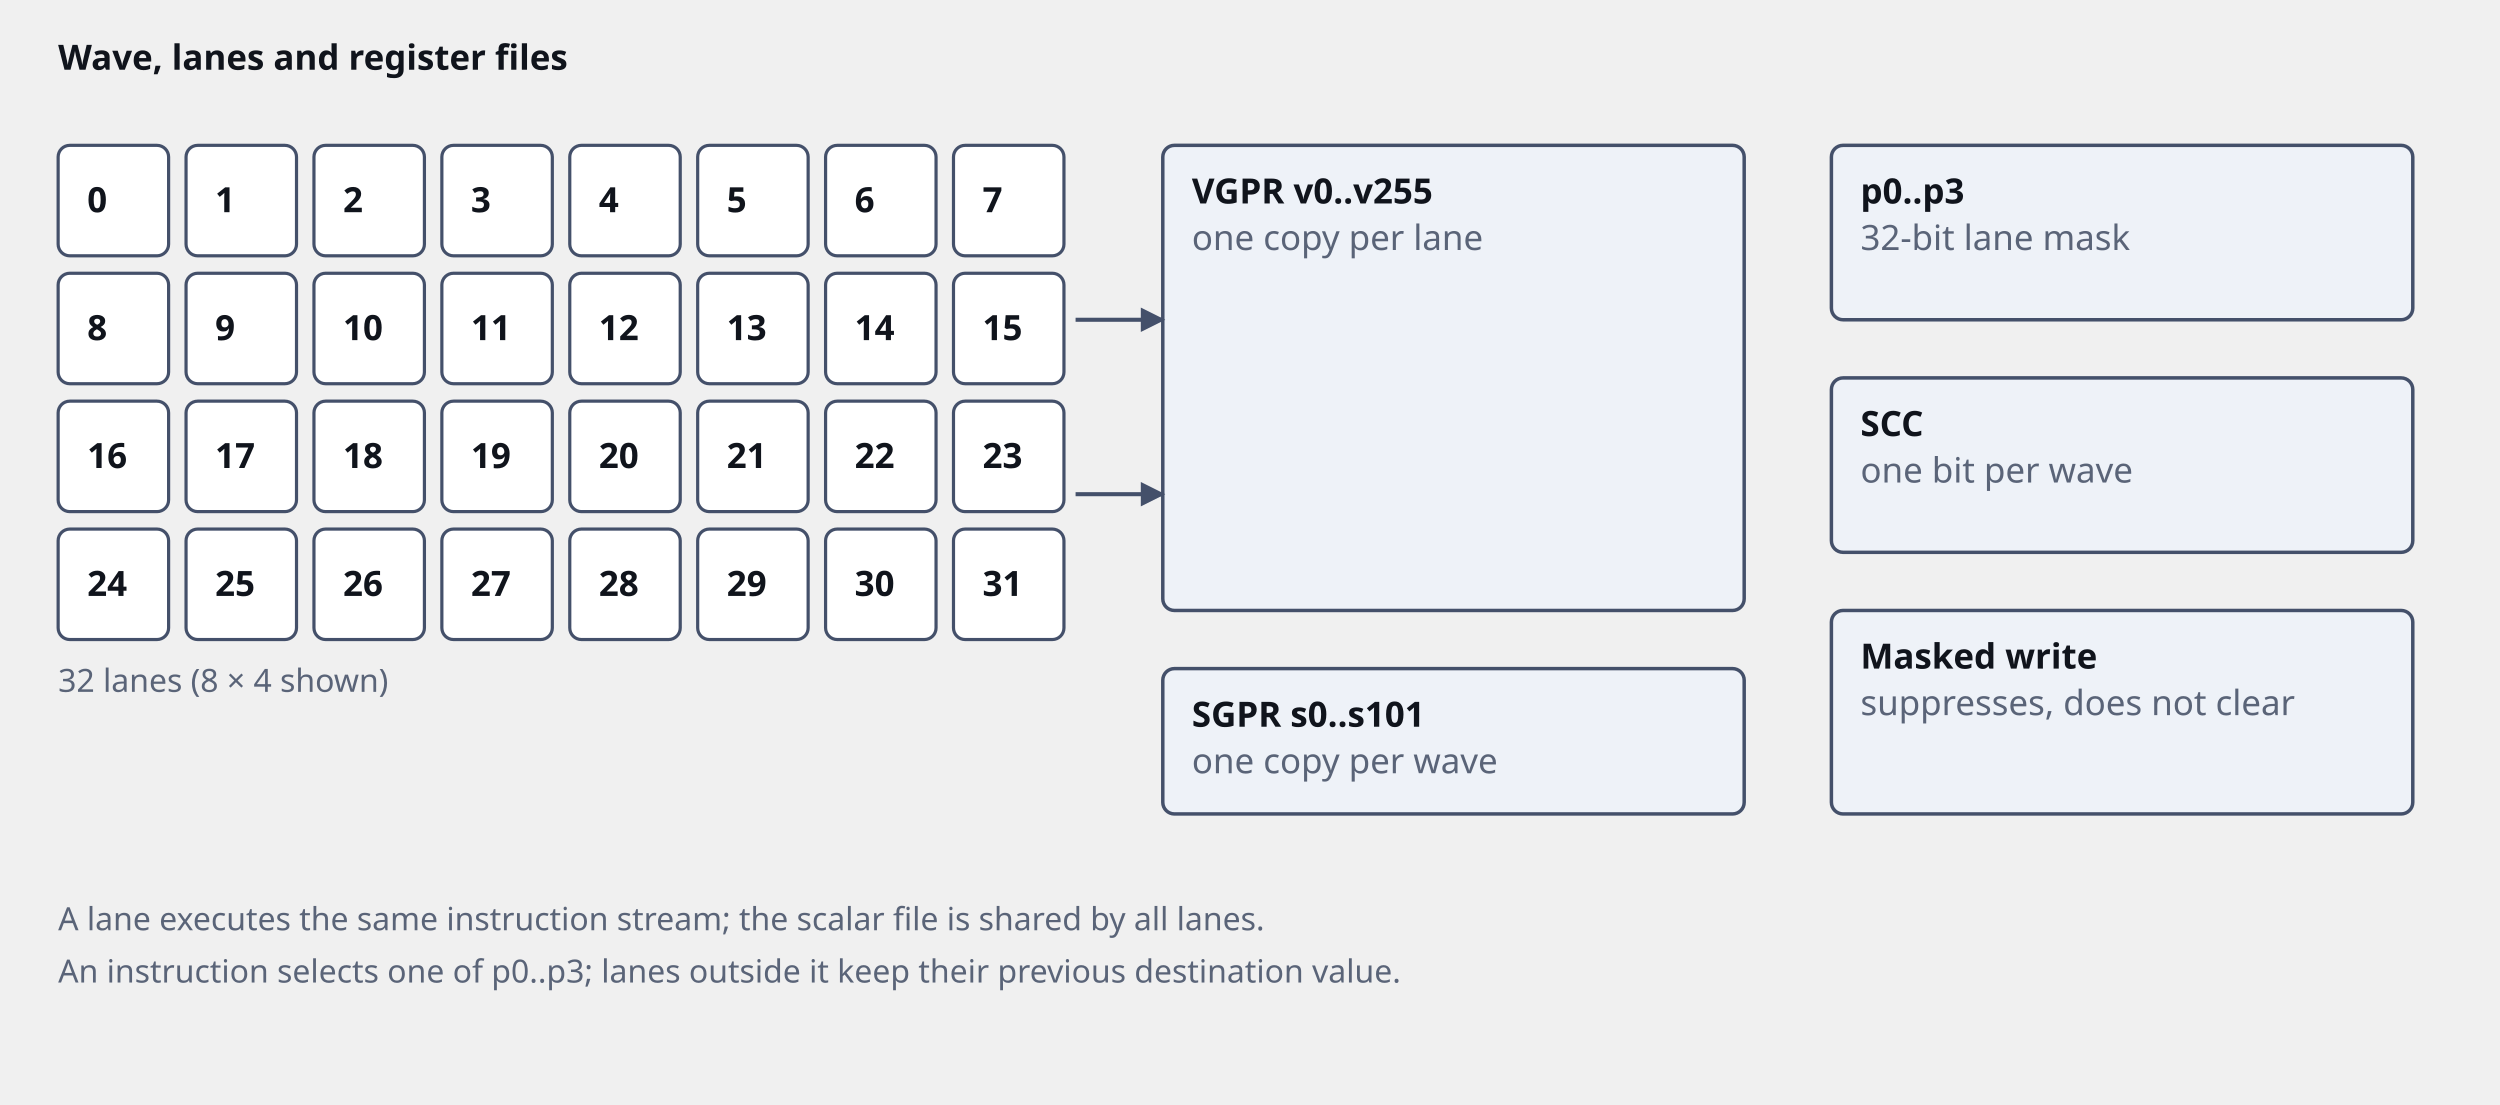
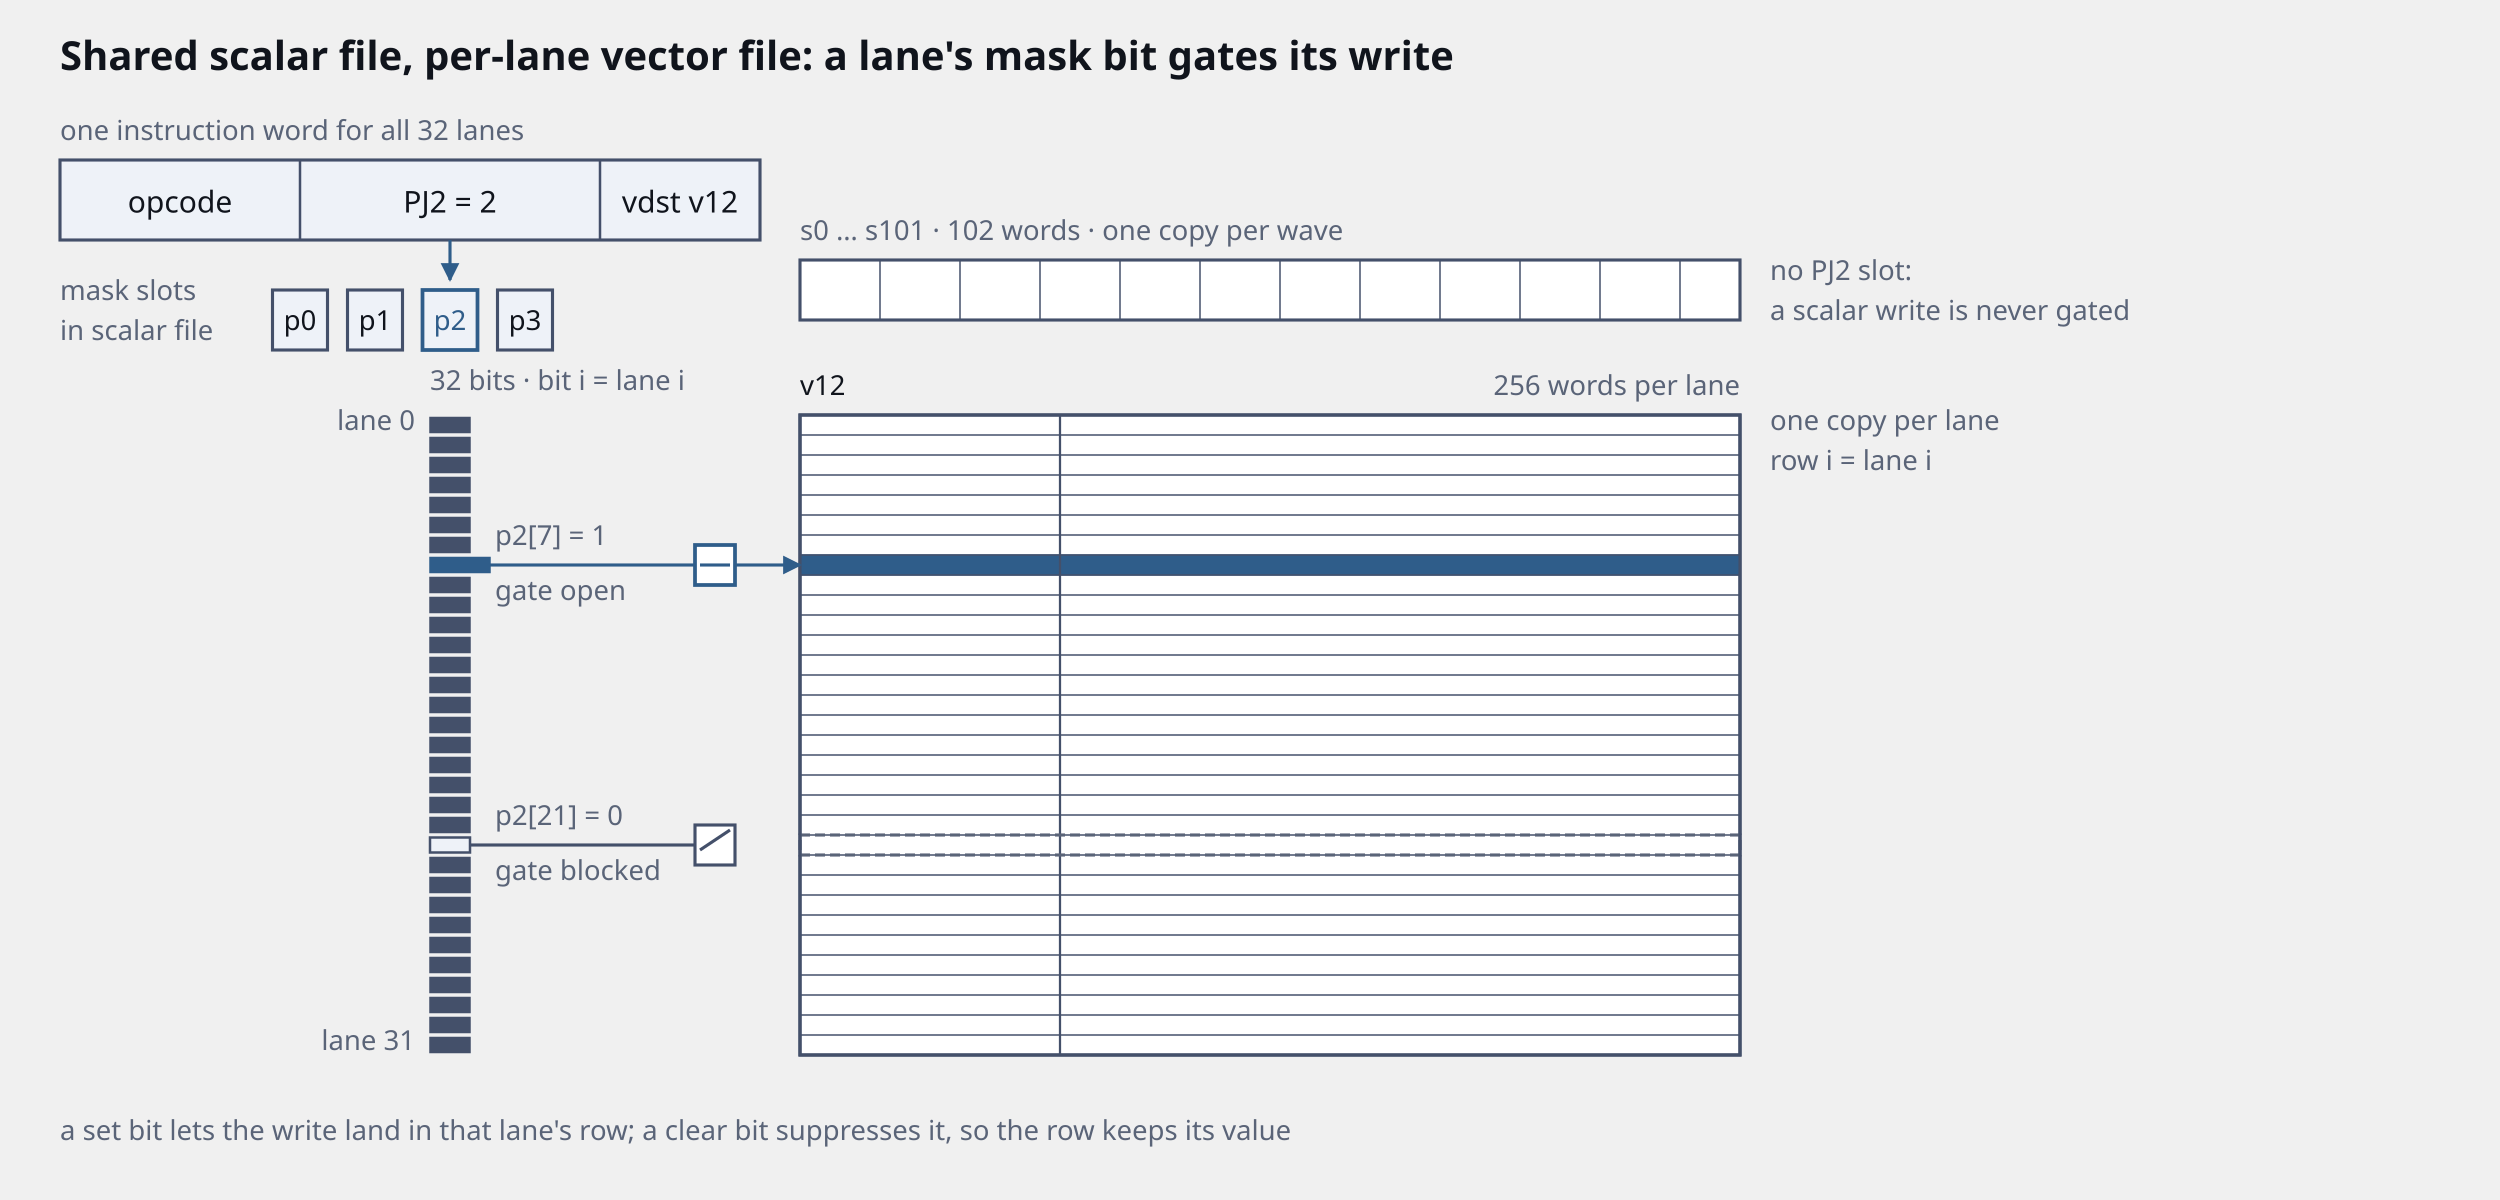
- <svg xmlns="http://www.w3.org/2000/svg" viewBox="0 0 860 380" width="860" height="380" font-family="ui-sans-serif, system-ui, sans-serif" font-size="12">
+ <svg xmlns="http://www.w3.org/2000/svg" viewBox="0 0 1000 480" width="1000" height="480" font-family="ui-sans-serif, system-ui, sans-serif" font-size="12">
  <defs>
    <marker id="a" viewBox="0 0 10 10" refX="9" refY="5" markerWidth="6" markerHeight="6" orient="auto-start-reverse">
      <path d="M0 0L10 5L0 10z" fill="#44506a" />
    </marker>
+     <marker id="a2" viewBox="0 0 10 10" refX="9" refY="5" markerWidth="6" markerHeight="6" orient="auto-start-reverse">
+       <path d="M0 0L10 5L0 10z" fill="#2f5d8a" />
+     </marker>
  </defs>
-   <style>.b{fill:#eef2f8;stroke:#44506a;stroke-width:1.2}.t{fill:#10141c}.m{fill:#5a6478}.a{stroke:#44506a;stroke-width:1.4;fill:none;marker-end:url(#a)}.d{fill:#fff;stroke:#44506a;stroke-width:1.1}</style>
-   <text class="t" x="20" y="24" font-weight="700">Wave, lanes and register files</text>
-   <rect class="d" x="20" y="50" width="38" height="38" rx="4" />
-   <text class="t" x="30" y="73" font-weight="600">0</text>
-   <rect class="d" x="64" y="50" width="38" height="38" rx="4" />
-   <text class="t" x="74" y="73" font-weight="600">1</text>
-   <rect class="d" x="108" y="50" width="38" height="38" rx="4" />
-   <text class="t" x="118" y="73" font-weight="600">2</text>
-   <rect class="d" x="152" y="50" width="38" height="38" rx="4" />
-   <text class="t" x="162" y="73" font-weight="600">3</text>
-   <rect class="d" x="196" y="50" width="38" height="38" rx="4" />
-   <text class="t" x="206" y="73" font-weight="600">4</text>
-   <rect class="d" x="240" y="50" width="38" height="38" rx="4" />
-   <text class="t" x="250" y="73" font-weight="600">5</text>
-   <rect class="d" x="284" y="50" width="38" height="38" rx="4" />
-   <text class="t" x="294" y="73" font-weight="600">6</text>
-   <rect class="d" x="328" y="50" width="38" height="38" rx="4" />
-   <text class="t" x="338" y="73" font-weight="600">7</text>
-   <rect class="d" x="20" y="94" width="38" height="38" rx="4" />
-   <text class="t" x="30" y="117" font-weight="600">8</text>
-   <rect class="d" x="64" y="94" width="38" height="38" rx="4" />
-   <text class="t" x="74" y="117" font-weight="600">9</text>
-   <rect class="d" x="108" y="94" width="38" height="38" rx="4" />
-   <text class="t" x="118" y="117" font-weight="600">10</text>
-   <rect class="d" x="152" y="94" width="38" height="38" rx="4" />
-   <text class="t" x="162" y="117" font-weight="600">11</text>
-   <rect class="d" x="196" y="94" width="38" height="38" rx="4" />
-   <text class="t" x="206" y="117" font-weight="600">12</text>
-   <rect class="d" x="240" y="94" width="38" height="38" rx="4" />
-   <text class="t" x="250" y="117" font-weight="600">13</text>
-   <rect class="d" x="284" y="94" width="38" height="38" rx="4" />
-   <text class="t" x="294" y="117" font-weight="600">14</text>
-   <rect class="d" x="328" y="94" width="38" height="38" rx="4" />
-   <text class="t" x="338" y="117" font-weight="600">15</text>
-   <rect class="d" x="20" y="138" width="38" height="38" rx="4" />
-   <text class="t" x="30" y="161" font-weight="600">16</text>
-   <rect class="d" x="64" y="138" width="38" height="38" rx="4" />
-   <text class="t" x="74" y="161" font-weight="600">17</text>
-   <rect class="d" x="108" y="138" width="38" height="38" rx="4" />
-   <text class="t" x="118" y="161" font-weight="600">18</text>
-   <rect class="d" x="152" y="138" width="38" height="38" rx="4" />
-   <text class="t" x="162" y="161" font-weight="600">19</text>
-   <rect class="d" x="196" y="138" width="38" height="38" rx="4" />
-   <text class="t" x="206" y="161" font-weight="600">20</text>
-   <rect class="d" x="240" y="138" width="38" height="38" rx="4" />
-   <text class="t" x="250" y="161" font-weight="600">21</text>
-   <rect class="d" x="284" y="138" width="38" height="38" rx="4" />
-   <text class="t" x="294" y="161" font-weight="600">22</text>
-   <rect class="d" x="328" y="138" width="38" height="38" rx="4" />
-   <text class="t" x="338" y="161" font-weight="600">23</text>
-   <rect class="d" x="20" y="182" width="38" height="38" rx="4" />
-   <text class="t" x="30" y="205" font-weight="600">24</text>
-   <rect class="d" x="64" y="182" width="38" height="38" rx="4" />
-   <text class="t" x="74" y="205" font-weight="600">25</text>
-   <rect class="d" x="108" y="182" width="38" height="38" rx="4" />
-   <text class="t" x="118" y="205" font-weight="600">26</text>
-   <rect class="d" x="152" y="182" width="38" height="38" rx="4" />
-   <text class="t" x="162" y="205" font-weight="600">27</text>
-   <rect class="d" x="196" y="182" width="38" height="38" rx="4" />
-   <text class="t" x="206" y="205" font-weight="600">28</text>
-   <rect class="d" x="240" y="182" width="38" height="38" rx="4" />
-   <text class="t" x="250" y="205" font-weight="600">29</text>
-   <rect class="d" x="284" y="182" width="38" height="38" rx="4" />
-   <text class="t" x="294" y="205" font-weight="600">30</text>
-   <rect class="d" x="328" y="182" width="38" height="38" rx="4" />
-   <text class="t" x="338" y="205" font-weight="600">31</text>
-   <text class="m" x="20" y="238" font-size="11" text-anchor="start">32 lanes (8 × 4 shown)</text>
-   <rect class="b" x="400" y="50" width="200" height="160" rx="4" />
-   <text class="t" x="410" y="70" font-weight="600">VGPR v0..v255</text>
-   <text class="m" x="410" y="86">one copy per lane</text>
-   <rect class="b" x="400" y="230" width="200" height="50" rx="4" />
-   <text class="t" x="410" y="250" font-weight="600">SGPR s0..s101</text>
-   <text class="m" x="410" y="266">one copy per wave</text>
-   <rect class="b" x="630" y="50" width="200" height="60" rx="4" />
-   <text class="t" x="640" y="70" font-weight="600">p0..p3</text>
-   <text class="m" x="640" y="86">32-bit lane mask</text>
-   <rect class="b" x="630" y="130" width="200" height="60" rx="4" />
-   <text class="t" x="640" y="150" font-weight="600">SCC</text>
-   <text class="m" x="640" y="166">one bit per wave</text>
-   <rect class="b" x="630" y="210" width="200" height="70" rx="4" />
-   <text class="t" x="640" y="230" font-weight="600">Masked write</text>
-   <text class="m" x="640" y="246">suppresses, does not clear</text>
-   <line class="a" x1="370" y1="110" x2="400" y2="110" />
-   <line class="a" x1="370" y1="170" x2="400" y2="170" />
-   <text class="m" x="20" y="320" font-size="11" text-anchor="start">A lane executes the same instruction stream; the scalar file is shared by all lanes.</text>
-   <text class="m" x="20" y="338" font-size="11" text-anchor="start">An instruction selects one of p0..p3; lanes outside it keep their previous destination value.</text>
+   <text x="24" y="28" fill="#10141c" font-size="16" font-weight="700">Shared scalar file, per-lane vector file: a lane's mask bit gates its write</text>
+   <text x="24" y="56" fill="#5a6478" font-size="11">one instruction word for all 32 lanes</text>
+   <rect x="24" y="64" width="280" height="32" fill="#eef2f8" stroke="#44506a" stroke-width="1.25" />
+   <line x1="120" y1="64" x2="120" y2="96" stroke="#44506a" stroke-width="1" />
+   <line x1="240" y1="64" x2="240" y2="96" stroke="#44506a" stroke-width="1" />
+   <text x="72" y="85" fill="#10141c" font-size="12" text-anchor="middle">opcode</text>
+   <text x="180" y="85" fill="#10141c" font-size="12" text-anchor="middle">PJ2 = 2</text>
+   <text x="272" y="85" fill="#10141c" font-size="12" text-anchor="middle">vdst v12</text>
+   <text x="320" y="96" fill="#5a6478" font-size="11">s0 … s101 · 102 words · one copy per wave</text>
+   <rect x="320" y="104" width="376" height="24" fill="#fff" stroke="#44506a" stroke-width="1.25" />
+   <line x1="352" y1="104" x2="352" y2="128" stroke="#44506a" stroke-width="0.6" />
+   <line x1="384" y1="104" x2="384" y2="128" stroke="#44506a" stroke-width="0.6" />
+   <line x1="416" y1="104" x2="416" y2="128" stroke="#44506a" stroke-width="0.6" />
+   <line x1="448" y1="104" x2="448" y2="128" stroke="#44506a" stroke-width="0.6" />
+   <line x1="480" y1="104" x2="480" y2="128" stroke="#44506a" stroke-width="0.6" />
+   <line x1="512" y1="104" x2="512" y2="128" stroke="#44506a" stroke-width="0.6" />
+   <line x1="544" y1="104" x2="544" y2="128" stroke="#44506a" stroke-width="0.6" />
+   <line x1="576" y1="104" x2="576" y2="128" stroke="#44506a" stroke-width="0.6" />
+   <line x1="608" y1="104" x2="608" y2="128" stroke="#44506a" stroke-width="0.6" />
+   <line x1="640" y1="104" x2="640" y2="128" stroke="#44506a" stroke-width="0.6" />
+   <line x1="672" y1="104" x2="672" y2="128" stroke="#44506a" stroke-width="0.6" />
+   <text x="708" y="112" fill="#5a6478" font-size="11">no PJ2 slot:</text>
+   <text x="708" y="128" fill="#5a6478" font-size="11">a scalar write is never gated</text>
+   <line x1="180" y1="96" x2="180" y2="112" stroke="#2f5d8a" stroke-width="1.25" marker-end="url(#a2)" />
+   <rect x="109" y="116" width="22" height="24" fill="#eef2f8" stroke="#44506a" stroke-width="1.25" />
+   <text x="120" y="132" fill="#10141c" font-size="11" text-anchor="middle">p0</text>
+   <rect x="139" y="116" width="22" height="24" fill="#eef2f8" stroke="#44506a" stroke-width="1.25" />
+   <text x="150" y="132" fill="#10141c" font-size="11" text-anchor="middle">p1</text>
+   <rect x="169" y="116" width="22" height="24" fill="#eef2f8" stroke="#2f5d8a" stroke-width="1.5" />
+   <text x="180" y="132" fill="#2f5d8a" font-size="11" text-anchor="middle">p2</text>
+   <rect x="199" y="116" width="22" height="24" fill="#eef2f8" stroke="#44506a" stroke-width="1.25" />
+   <text x="210" y="132" fill="#10141c" font-size="11" text-anchor="middle">p3</text>
+   <text x="24" y="120" fill="#5a6478" font-size="11">mask slots</text>
+   <text x="24" y="136" fill="#5a6478" font-size="11">in scalar file</text>
+   <rect x="172" y="167" width="16" height="6" fill="#44506a" stroke="#44506a" stroke-width="0.6" />
+   <rect x="172" y="175" width="16" height="6" fill="#44506a" stroke="#44506a" stroke-width="0.6" />
+   <rect x="172" y="183" width="16" height="6" fill="#44506a" stroke="#44506a" stroke-width="0.6" />
+   <rect x="172" y="191" width="16" height="6" fill="#44506a" stroke="#44506a" stroke-width="0.6" />
+   <rect x="172" y="199" width="16" height="6" fill="#44506a" stroke="#44506a" stroke-width="0.6" />
+   <rect x="172" y="207" width="16" height="6" fill="#44506a" stroke="#44506a" stroke-width="0.6" />
+   <rect x="172" y="215" width="16" height="6" fill="#44506a" stroke="#44506a" stroke-width="0.6" />
+   <rect x="172" y="223" width="24" height="6" fill="#2f5d8a" stroke="#2f5d8a" stroke-width="0.6" />
+   <rect x="172" y="231" width="16" height="6" fill="#44506a" stroke="#44506a" stroke-width="0.6" />
+   <rect x="172" y="239" width="16" height="6" fill="#44506a" stroke="#44506a" stroke-width="0.6" />
+   <rect x="172" y="247" width="16" height="6" fill="#44506a" stroke="#44506a" stroke-width="0.6" />
+   <rect x="172" y="255" width="16" height="6" fill="#44506a" stroke="#44506a" stroke-width="0.6" />
+   <rect x="172" y="263" width="16" height="6" fill="#44506a" stroke="#44506a" stroke-width="0.6" />
+   <rect x="172" y="271" width="16" height="6" fill="#44506a" stroke="#44506a" stroke-width="0.6" />
+   <rect x="172" y="279" width="16" height="6" fill="#44506a" stroke="#44506a" stroke-width="0.6" />
+   <rect x="172" y="287" width="16" height="6" fill="#44506a" stroke="#44506a" stroke-width="0.6" />
+   <rect x="172" y="295" width="16" height="6" fill="#44506a" stroke="#44506a" stroke-width="0.6" />
+   <rect x="172" y="303" width="16" height="6" fill="#44506a" stroke="#44506a" stroke-width="0.6" />
+   <rect x="172" y="311" width="16" height="6" fill="#44506a" stroke="#44506a" stroke-width="0.6" />
+   <rect x="172" y="319" width="16" height="6" fill="#44506a" stroke="#44506a" stroke-width="0.6" />
+   <rect x="172" y="327" width="16" height="6" fill="#44506a" stroke="#44506a" stroke-width="0.6" />
+   <rect x="172" y="335" width="16" height="6" fill="#eef2f8" stroke="#44506a" stroke-width="1" />
+   <rect x="172" y="343" width="16" height="6" fill="#44506a" stroke="#44506a" stroke-width="0.6" />
+   <rect x="172" y="351" width="16" height="6" fill="#44506a" stroke="#44506a" stroke-width="0.6" />
+   <rect x="172" y="359" width="16" height="6" fill="#44506a" stroke="#44506a" stroke-width="0.6" />
+   <rect x="172" y="367" width="16" height="6" fill="#44506a" stroke="#44506a" stroke-width="0.6" />
+   <rect x="172" y="375" width="16" height="6" fill="#44506a" stroke="#44506a" stroke-width="0.6" />
+   <rect x="172" y="383" width="16" height="6" fill="#44506a" stroke="#44506a" stroke-width="0.6" />
+   <rect x="172" y="391" width="16" height="6" fill="#44506a" stroke="#44506a" stroke-width="0.6" />
+   <rect x="172" y="399" width="16" height="6" fill="#44506a" stroke="#44506a" stroke-width="0.6" />
+   <rect x="172" y="407" width="16" height="6" fill="#44506a" stroke="#44506a" stroke-width="0.6" />
+   <rect x="172" y="415" width="16" height="6" fill="#44506a" stroke="#44506a" stroke-width="0.6" />
+   <text x="166" y="172" fill="#5a6478" font-size="11" text-anchor="end">lane 0</text>
+   <text x="166" y="420" fill="#5a6478" font-size="11" text-anchor="end">lane 31</text>
+   <text x="172" y="156" fill="#5a6478" font-size="11">32 bits · bit i = lane i</text>
+   <text x="320" y="158" fill="#10141c" font-size="11">v12</text>
+   <text x="696" y="158" fill="#5a6478" font-size="11" text-anchor="end">256 words per lane</text>
+   <rect x="320" y="166" width="376" height="256" fill="#fff" stroke="#44506a" stroke-width="1.25" />
+   <rect x="320" y="222" width="376" height="8" fill="#2f5d8a" stroke="#2f5d8a" stroke-width="0.5" />
+   <line x1="320" y1="174" x2="696" y2="174" stroke="#44506a" stroke-width="0.6" />
+   <line x1="320" y1="182" x2="696" y2="182" stroke="#44506a" stroke-width="0.6" />
+   <line x1="320" y1="190" x2="696" y2="190" stroke="#44506a" stroke-width="0.6" />
+   <line x1="320" y1="198" x2="696" y2="198" stroke="#44506a" stroke-width="0.6" />
+   <line x1="320" y1="206" x2="696" y2="206" stroke="#44506a" stroke-width="0.6" />
+   <line x1="320" y1="214" x2="696" y2="214" stroke="#44506a" stroke-width="0.6" />
+   <line x1="320" y1="222" x2="696" y2="222" stroke="#44506a" stroke-width="0.6" />
+   <line x1="320" y1="230" x2="696" y2="230" stroke="#44506a" stroke-width="0.6" />
+   <line x1="320" y1="238" x2="696" y2="238" stroke="#44506a" stroke-width="0.6" />
+   <line x1="320" y1="246" x2="696" y2="246" stroke="#44506a" stroke-width="0.6" />
+   <line x1="320" y1="254" x2="696" y2="254" stroke="#44506a" stroke-width="0.6" />
+   <line x1="320" y1="262" x2="696" y2="262" stroke="#44506a" stroke-width="0.6" />
+   <line x1="320" y1="270" x2="696" y2="270" stroke="#44506a" stroke-width="0.6" />
+   <line x1="320" y1="278" x2="696" y2="278" stroke="#44506a" stroke-width="0.6" />
+   <line x1="320" y1="286" x2="696" y2="286" stroke="#44506a" stroke-width="0.6" />
+   <line x1="320" y1="294" x2="696" y2="294" stroke="#44506a" stroke-width="0.6" />
+   <line x1="320" y1="302" x2="696" y2="302" stroke="#44506a" stroke-width="0.6" />
+   <line x1="320" y1="310" x2="696" y2="310" stroke="#44506a" stroke-width="0.6" />
+   <line x1="320" y1="318" x2="696" y2="318" stroke="#44506a" stroke-width="0.6" />
+   <line x1="320" y1="326" x2="696" y2="326" stroke="#44506a" stroke-width="0.6" />
+   <line x1="320" y1="334" x2="696" y2="334" stroke="#44506a" stroke-width="0.6" />
+   <line x1="320" y1="342" x2="696" y2="342" stroke="#44506a" stroke-width="0.6" />
+   <line x1="320" y1="350" x2="696" y2="350" stroke="#44506a" stroke-width="0.6" />
+   <line x1="320" y1="358" x2="696" y2="358" stroke="#44506a" stroke-width="0.6" />
+   <line x1="320" y1="366" x2="696" y2="366" stroke="#44506a" stroke-width="0.6" />
+   <line x1="320" y1="374" x2="696" y2="374" stroke="#44506a" stroke-width="0.6" />
+   <line x1="320" y1="382" x2="696" y2="382" stroke="#44506a" stroke-width="0.6" />
+   <line x1="320" y1="390" x2="696" y2="390" stroke="#44506a" stroke-width="0.6" />
+   <line x1="320" y1="398" x2="696" y2="398" stroke="#44506a" stroke-width="0.6" />
+   <line x1="320" y1="406" x2="696" y2="406" stroke="#44506a" stroke-width="0.6" />
+   <line x1="320" y1="414" x2="696" y2="414" stroke="#44506a" stroke-width="0.6" />
+   <line x1="424" y1="166" x2="424" y2="422" stroke="#44506a" stroke-width="0.9" />
+   <rect x="320" y="334" width="376" height="8" fill="none" stroke="#5a6478" stroke-width="1.25" stroke-dasharray="4 2" />
+   <rect x="320" y="166" width="376" height="256" fill="none" stroke="#44506a" stroke-width="1.25" />
+   <line x1="196" y1="226" x2="278" y2="226" stroke="#2f5d8a" stroke-width="1.25" />
+   <rect x="278" y="218" width="16" height="16" fill="#fff" stroke="#2f5d8a" stroke-width="1.5" />
+   <line x1="280" y1="226" x2="292" y2="226" stroke="#2f5d8a" stroke-width="1.25" />
+   <line x1="294" y1="226" x2="320" y2="226" stroke="#2f5d8a" stroke-width="1.25" marker-end="url(#a2)" />
+   <text x="198" y="218" fill="#5a6478" font-size="11">p2[7] = 1</text>
+   <text x="198" y="240" fill="#5a6478" font-size="11">gate open</text>
+   <line x1="188" y1="338" x2="278" y2="338" stroke="#44506a" stroke-width="1.25" />
+   <rect x="278" y="330" width="16" height="16" fill="#fff" stroke="#44506a" stroke-width="1.25" />
+   <line x1="280" y1="340" x2="292" y2="332" stroke="#44506a" stroke-width="1.25" />
+   <text x="198" y="330" fill="#5a6478" font-size="11">p2[21] = 0</text>
+   <text x="198" y="352" fill="#5a6478" font-size="11">gate blocked</text>
+   <text x="708" y="172" fill="#5a6478" font-size="11">one copy per lane</text>
+   <text x="708" y="188" fill="#5a6478" font-size="11">row i = lane i</text>
+   <text x="24" y="456" fill="#5a6478" font-size="11">a set bit lets the write land in that lane's row; a clear bit suppresses it, so the row keeps its value</text>
</svg>
